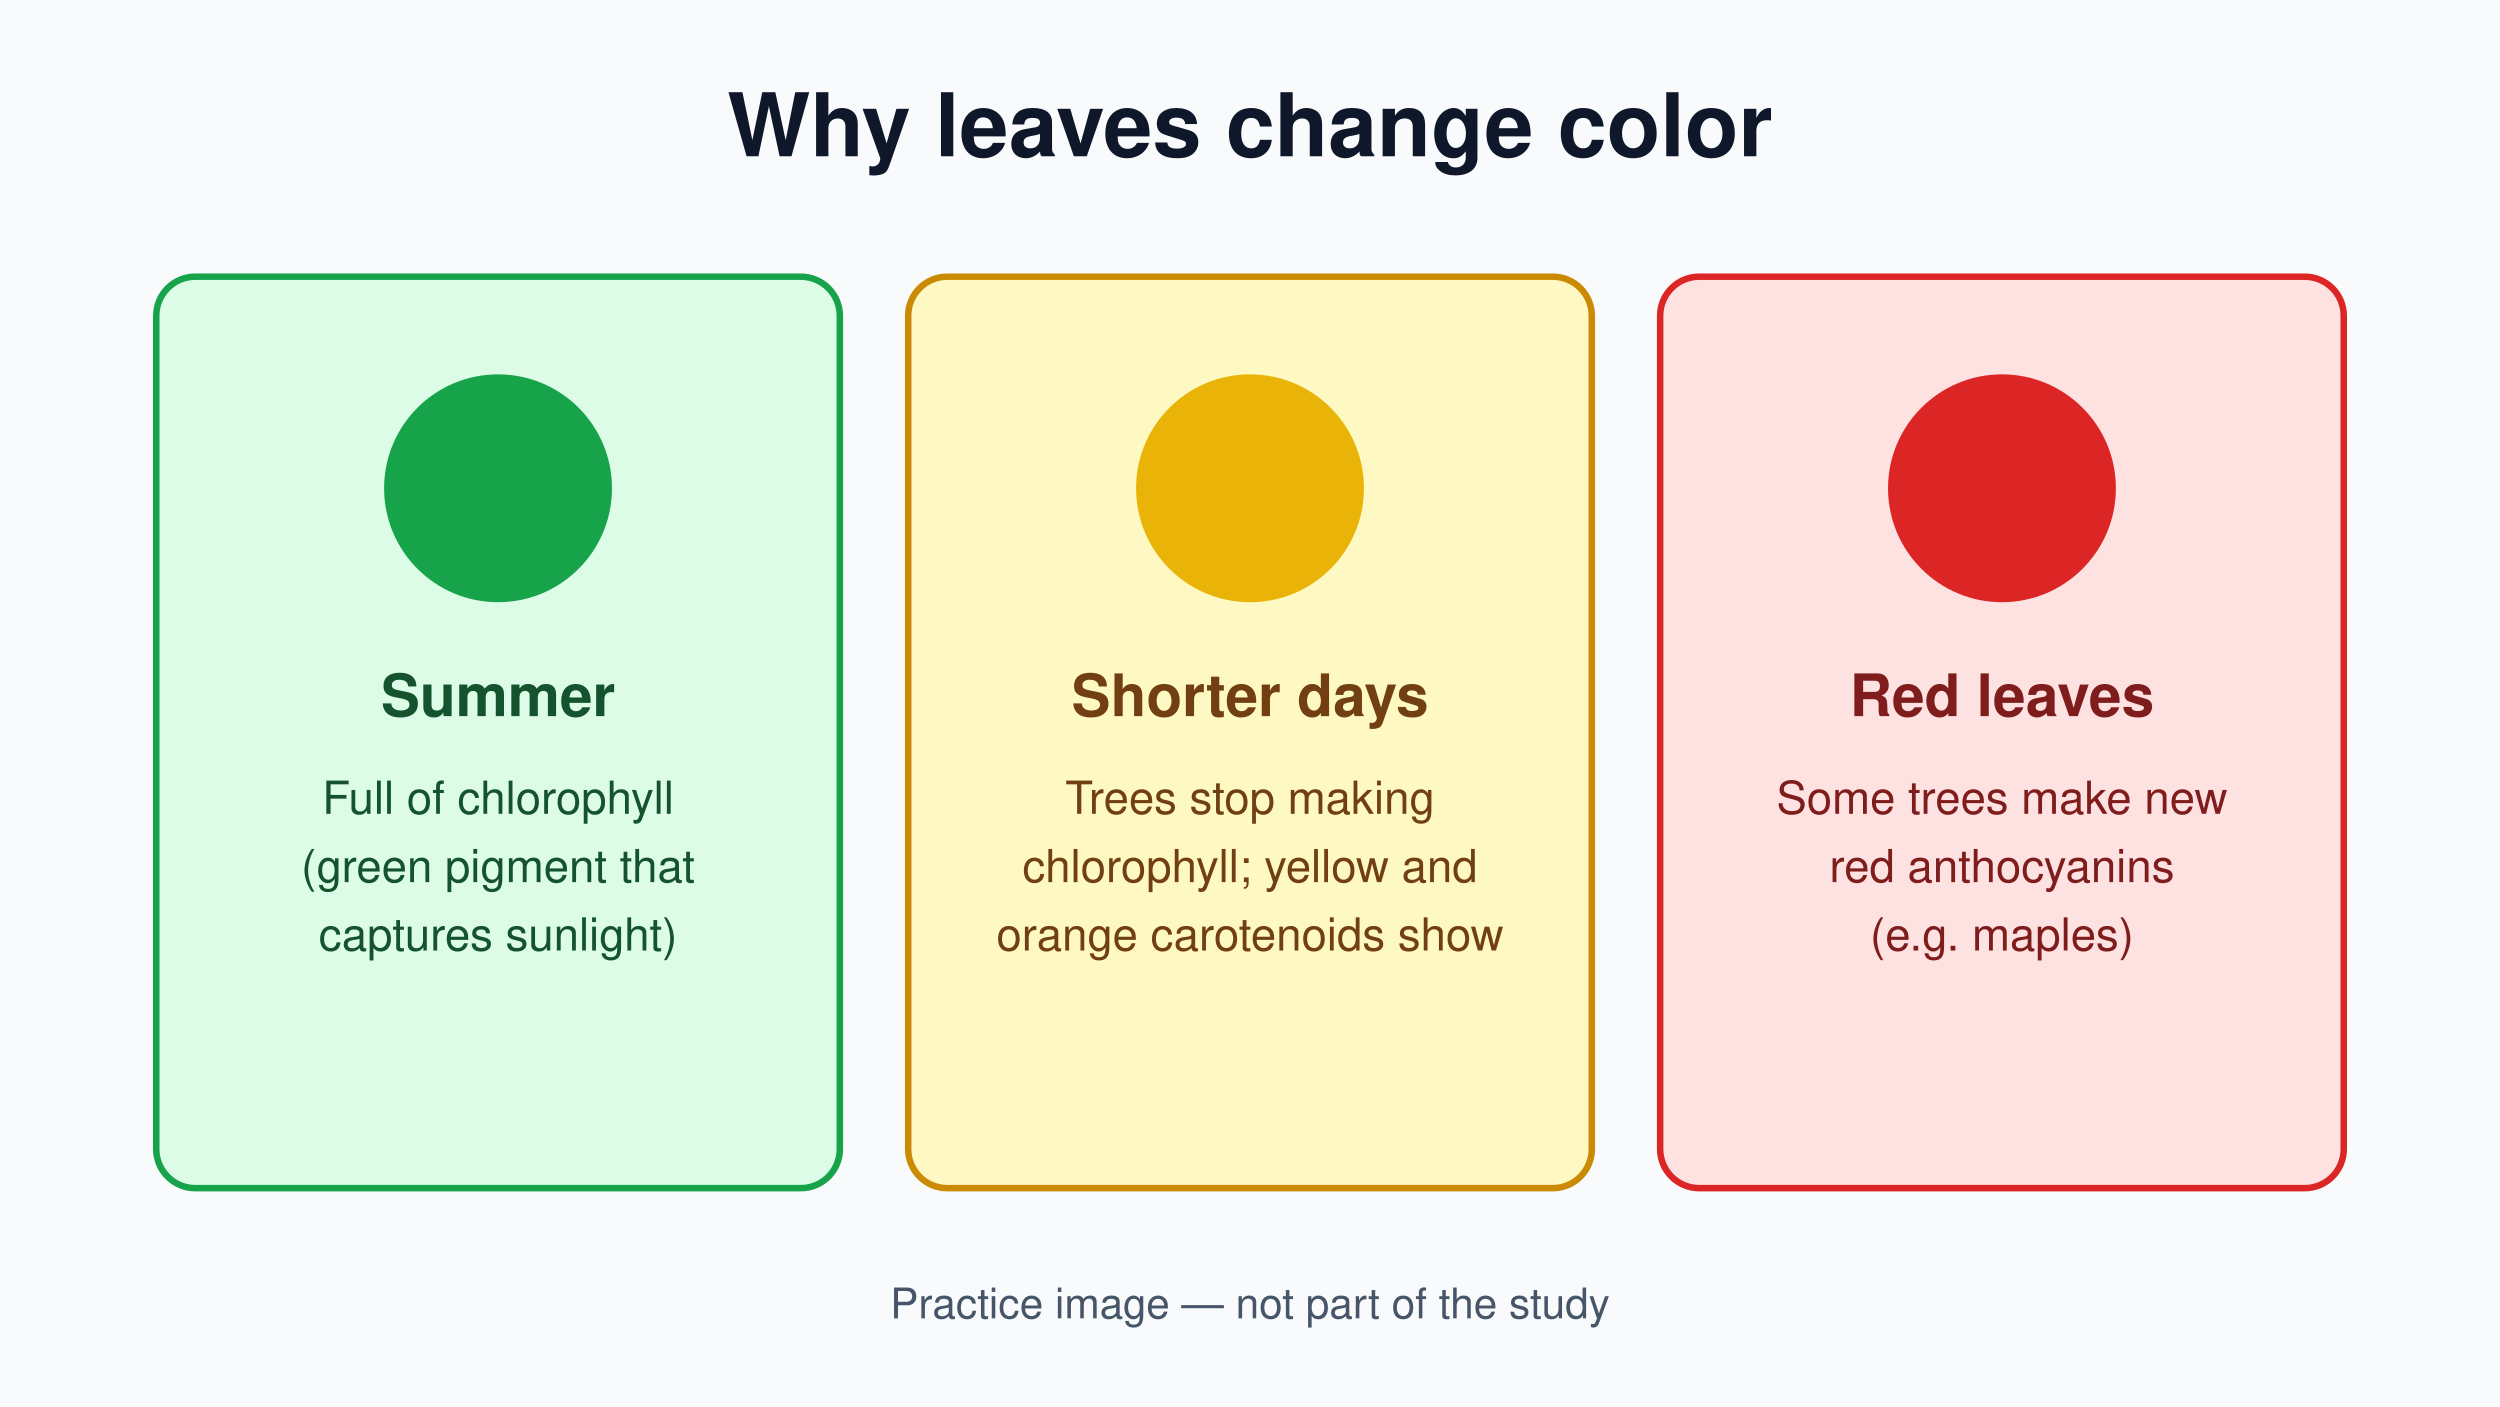
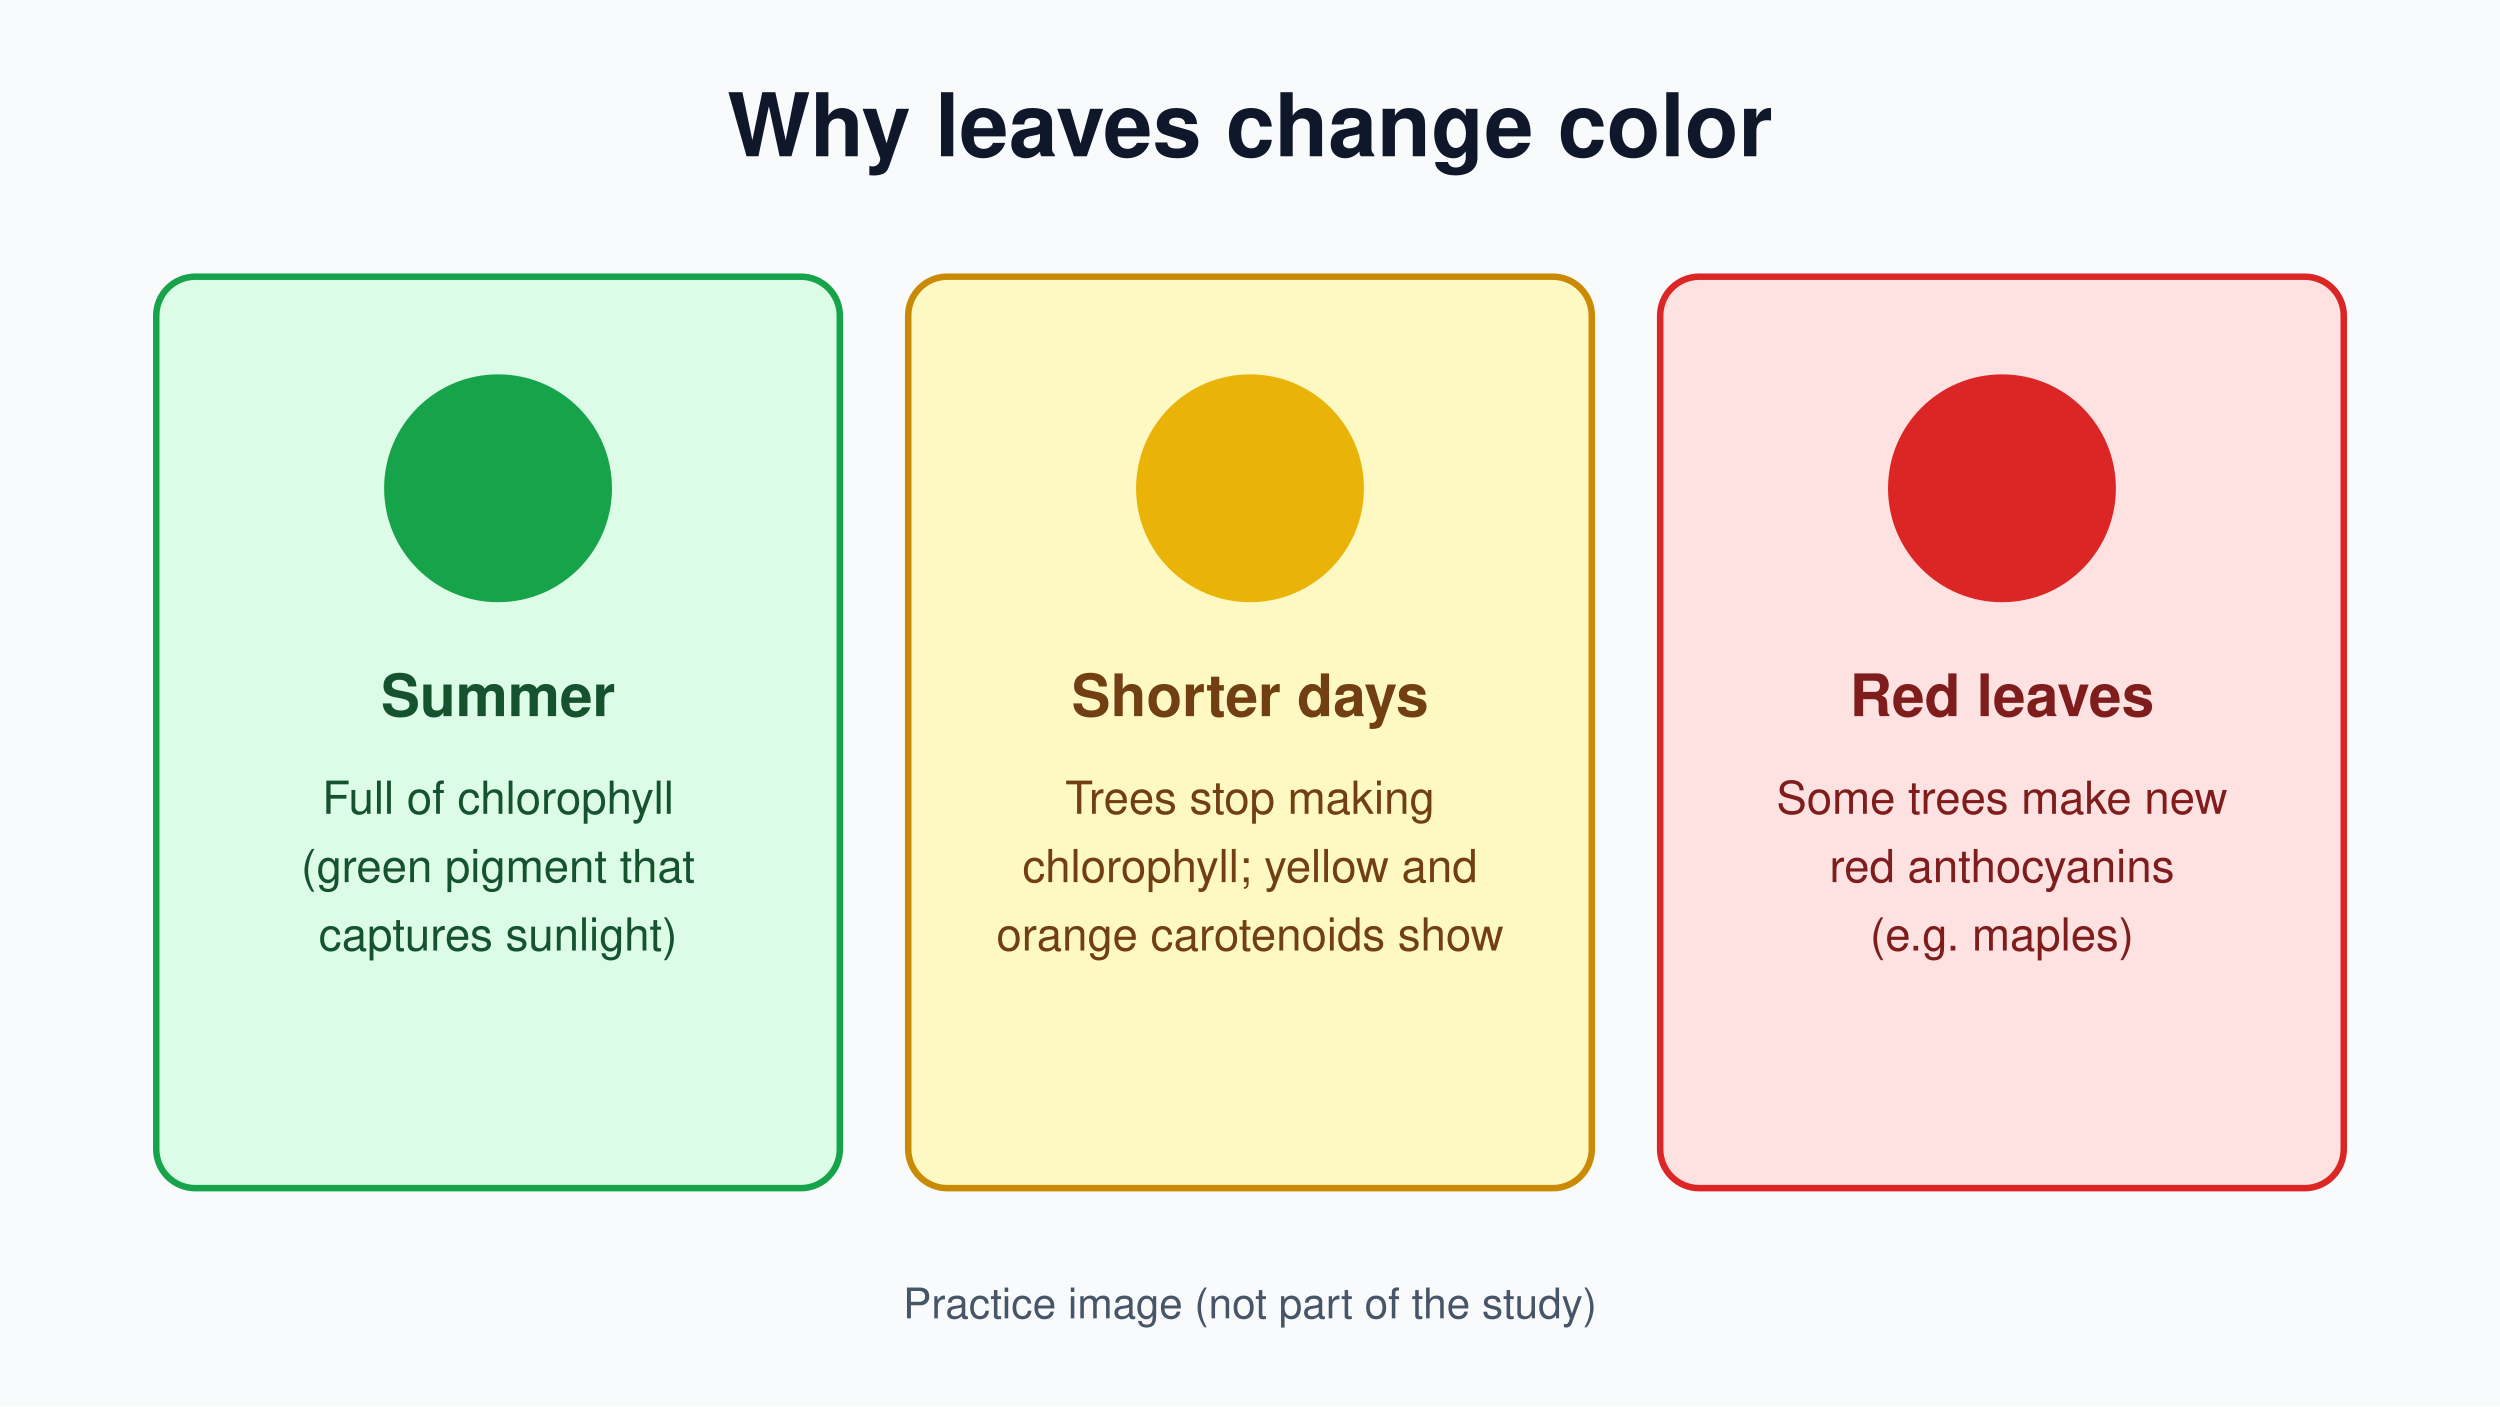
- <svg xmlns="http://www.w3.org/2000/svg" viewBox="0 0 1536 864" width="1536" height="864" font-family="Segoe UI, Helvetica, Arial, sans-serif">
+ <svg xmlns="http://www.w3.org/2000/svg" width="1536" height="864" font-family="Segoe UI, Helvetica, Arial, sans-serif" viewBox="0 0 1536 864">
  <rect width="1536" height="864" fill="#f8fafc" />
-   <text x="768" y="96" text-anchor="middle" font-size="54" font-weight="700" fill="#0f172a">Why leaves change color</text>
+   <text x="768" y="96" fill="#0f172a" font-size="54" font-weight="700" text-anchor="middle">Why leaves change color</text>
  <g transform="translate(96,170)">
-     <rect width="420" height="560" rx="24" fill="#dcfce7" stroke="#16a34a" stroke-width="4" />
+     <rect width="420" height="560" fill="#dcfce7" stroke="#16a34a" stroke-width="4" rx="24" />
    <circle cx="210" cy="130" r="70" fill="#16a34a" />
-     <text x="210" y="270" text-anchor="middle" font-size="36" font-weight="700" fill="#14532d">Summer</text>
-     <text x="210" y="330" text-anchor="middle" font-size="28" fill="#14532d">Full of chlorophyll</text>
-     <text x="210" y="372" text-anchor="middle" font-size="28" fill="#14532d">(green pigment that</text>
-     <text x="210" y="414" text-anchor="middle" font-size="28" fill="#14532d">captures sunlight)</text>
+     <text x="210" y="270" fill="#14532d" font-size="36" font-weight="700" text-anchor="middle">Summer</text>
+     <text x="210" y="330" fill="#14532d" font-size="28" text-anchor="middle">Full of chlorophyll</text>
+     <text x="210" y="372" fill="#14532d" font-size="28" text-anchor="middle">(green pigment that</text>
+     <text x="210" y="414" fill="#14532d" font-size="28" text-anchor="middle">captures sunlight)</text>
  </g>
  <g transform="translate(558,170)">
-     <rect width="420" height="560" rx="24" fill="#fef9c3" stroke="#ca8a04" stroke-width="4" />
+     <rect width="420" height="560" fill="#fef9c3" stroke="#ca8a04" stroke-width="4" rx="24" />
    <circle cx="210" cy="130" r="70" fill="#eab308" />
-     <text x="210" y="270" text-anchor="middle" font-size="36" font-weight="700" fill="#713f12">Shorter days</text>
-     <text x="210" y="330" text-anchor="middle" font-size="28" fill="#713f12">Trees stop making</text>
-     <text x="210" y="372" text-anchor="middle" font-size="28" fill="#713f12">chlorophyll; yellow and</text>
-     <text x="210" y="414" text-anchor="middle" font-size="28" fill="#713f12">orange carotenoids show</text>
+     <text x="210" y="270" fill="#713f12" font-size="36" font-weight="700" text-anchor="middle">Shorter days</text>
+     <text x="210" y="330" fill="#713f12" font-size="28" text-anchor="middle">Trees stop making</text>
+     <text x="210" y="372" fill="#713f12" font-size="28" text-anchor="middle">chlorophyll; yellow and</text>
+     <text x="210" y="414" fill="#713f12" font-size="28" text-anchor="middle">orange carotenoids show</text>
  </g>
  <g transform="translate(1020,170)">
-     <rect width="420" height="560" rx="24" fill="#fee2e2" stroke="#dc2626" stroke-width="4" />
+     <rect width="420" height="560" fill="#fee2e2" stroke="#dc2626" stroke-width="4" rx="24" />
    <circle cx="210" cy="130" r="70" fill="#dc2626" />
-     <text x="210" y="270" text-anchor="middle" font-size="36" font-weight="700" fill="#7f1d1d">Red leaves</text>
-     <text x="210" y="330" text-anchor="middle" font-size="28" fill="#7f1d1d">Some trees make new</text>
-     <text x="210" y="372" text-anchor="middle" font-size="28" fill="#7f1d1d">red anthocyanins</text>
-     <text x="210" y="414" text-anchor="middle" font-size="28" fill="#7f1d1d">(e.g. maples)</text>
+     <text x="210" y="270" fill="#7f1d1d" font-size="36" font-weight="700" text-anchor="middle">Red leaves</text>
+     <text x="210" y="330" fill="#7f1d1d" font-size="28" text-anchor="middle">Some trees make new</text>
+     <text x="210" y="372" fill="#7f1d1d" font-size="28" text-anchor="middle">red anthocyanins</text>
+     <text x="210" y="414" fill="#7f1d1d" font-size="28" text-anchor="middle">(e.g. maples)</text>
  </g>
-   <text x="768" y="810" text-anchor="middle" font-size="26" fill="#475569">Practice image — not part of the study</text>
+   <text x="768" y="810" fill="#475569" font-size="26" text-anchor="middle">Practice image (not part of the study)</text>
</svg>
